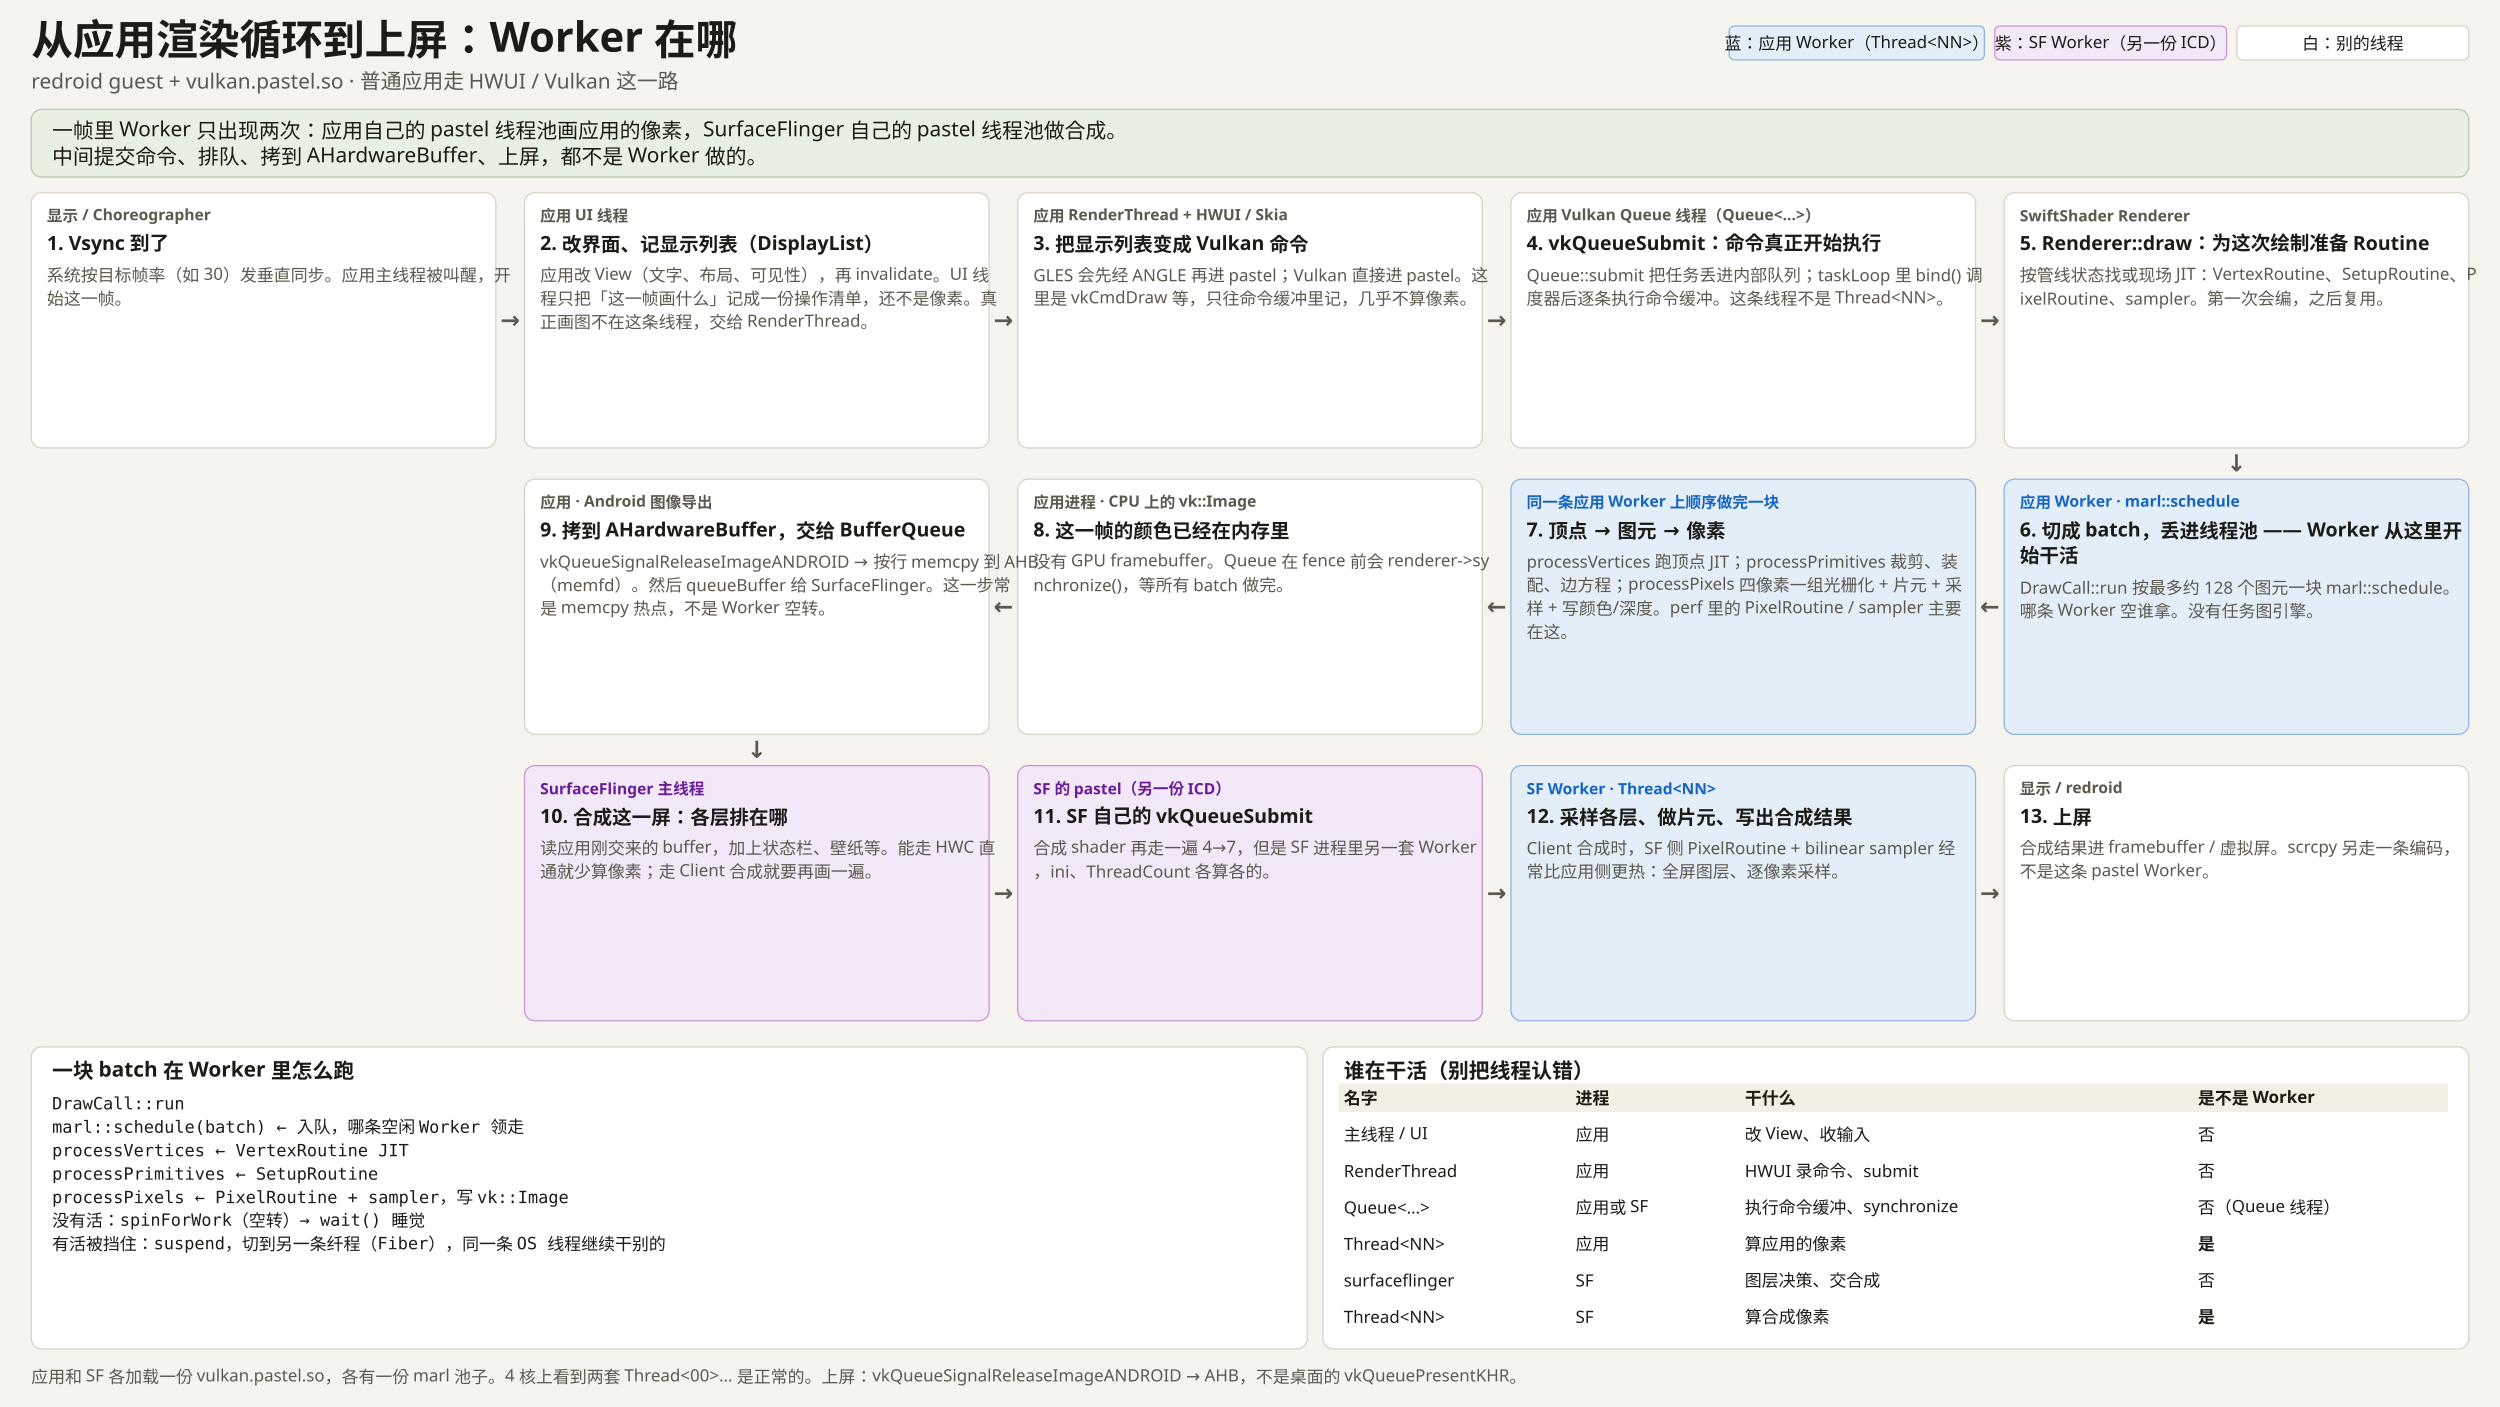
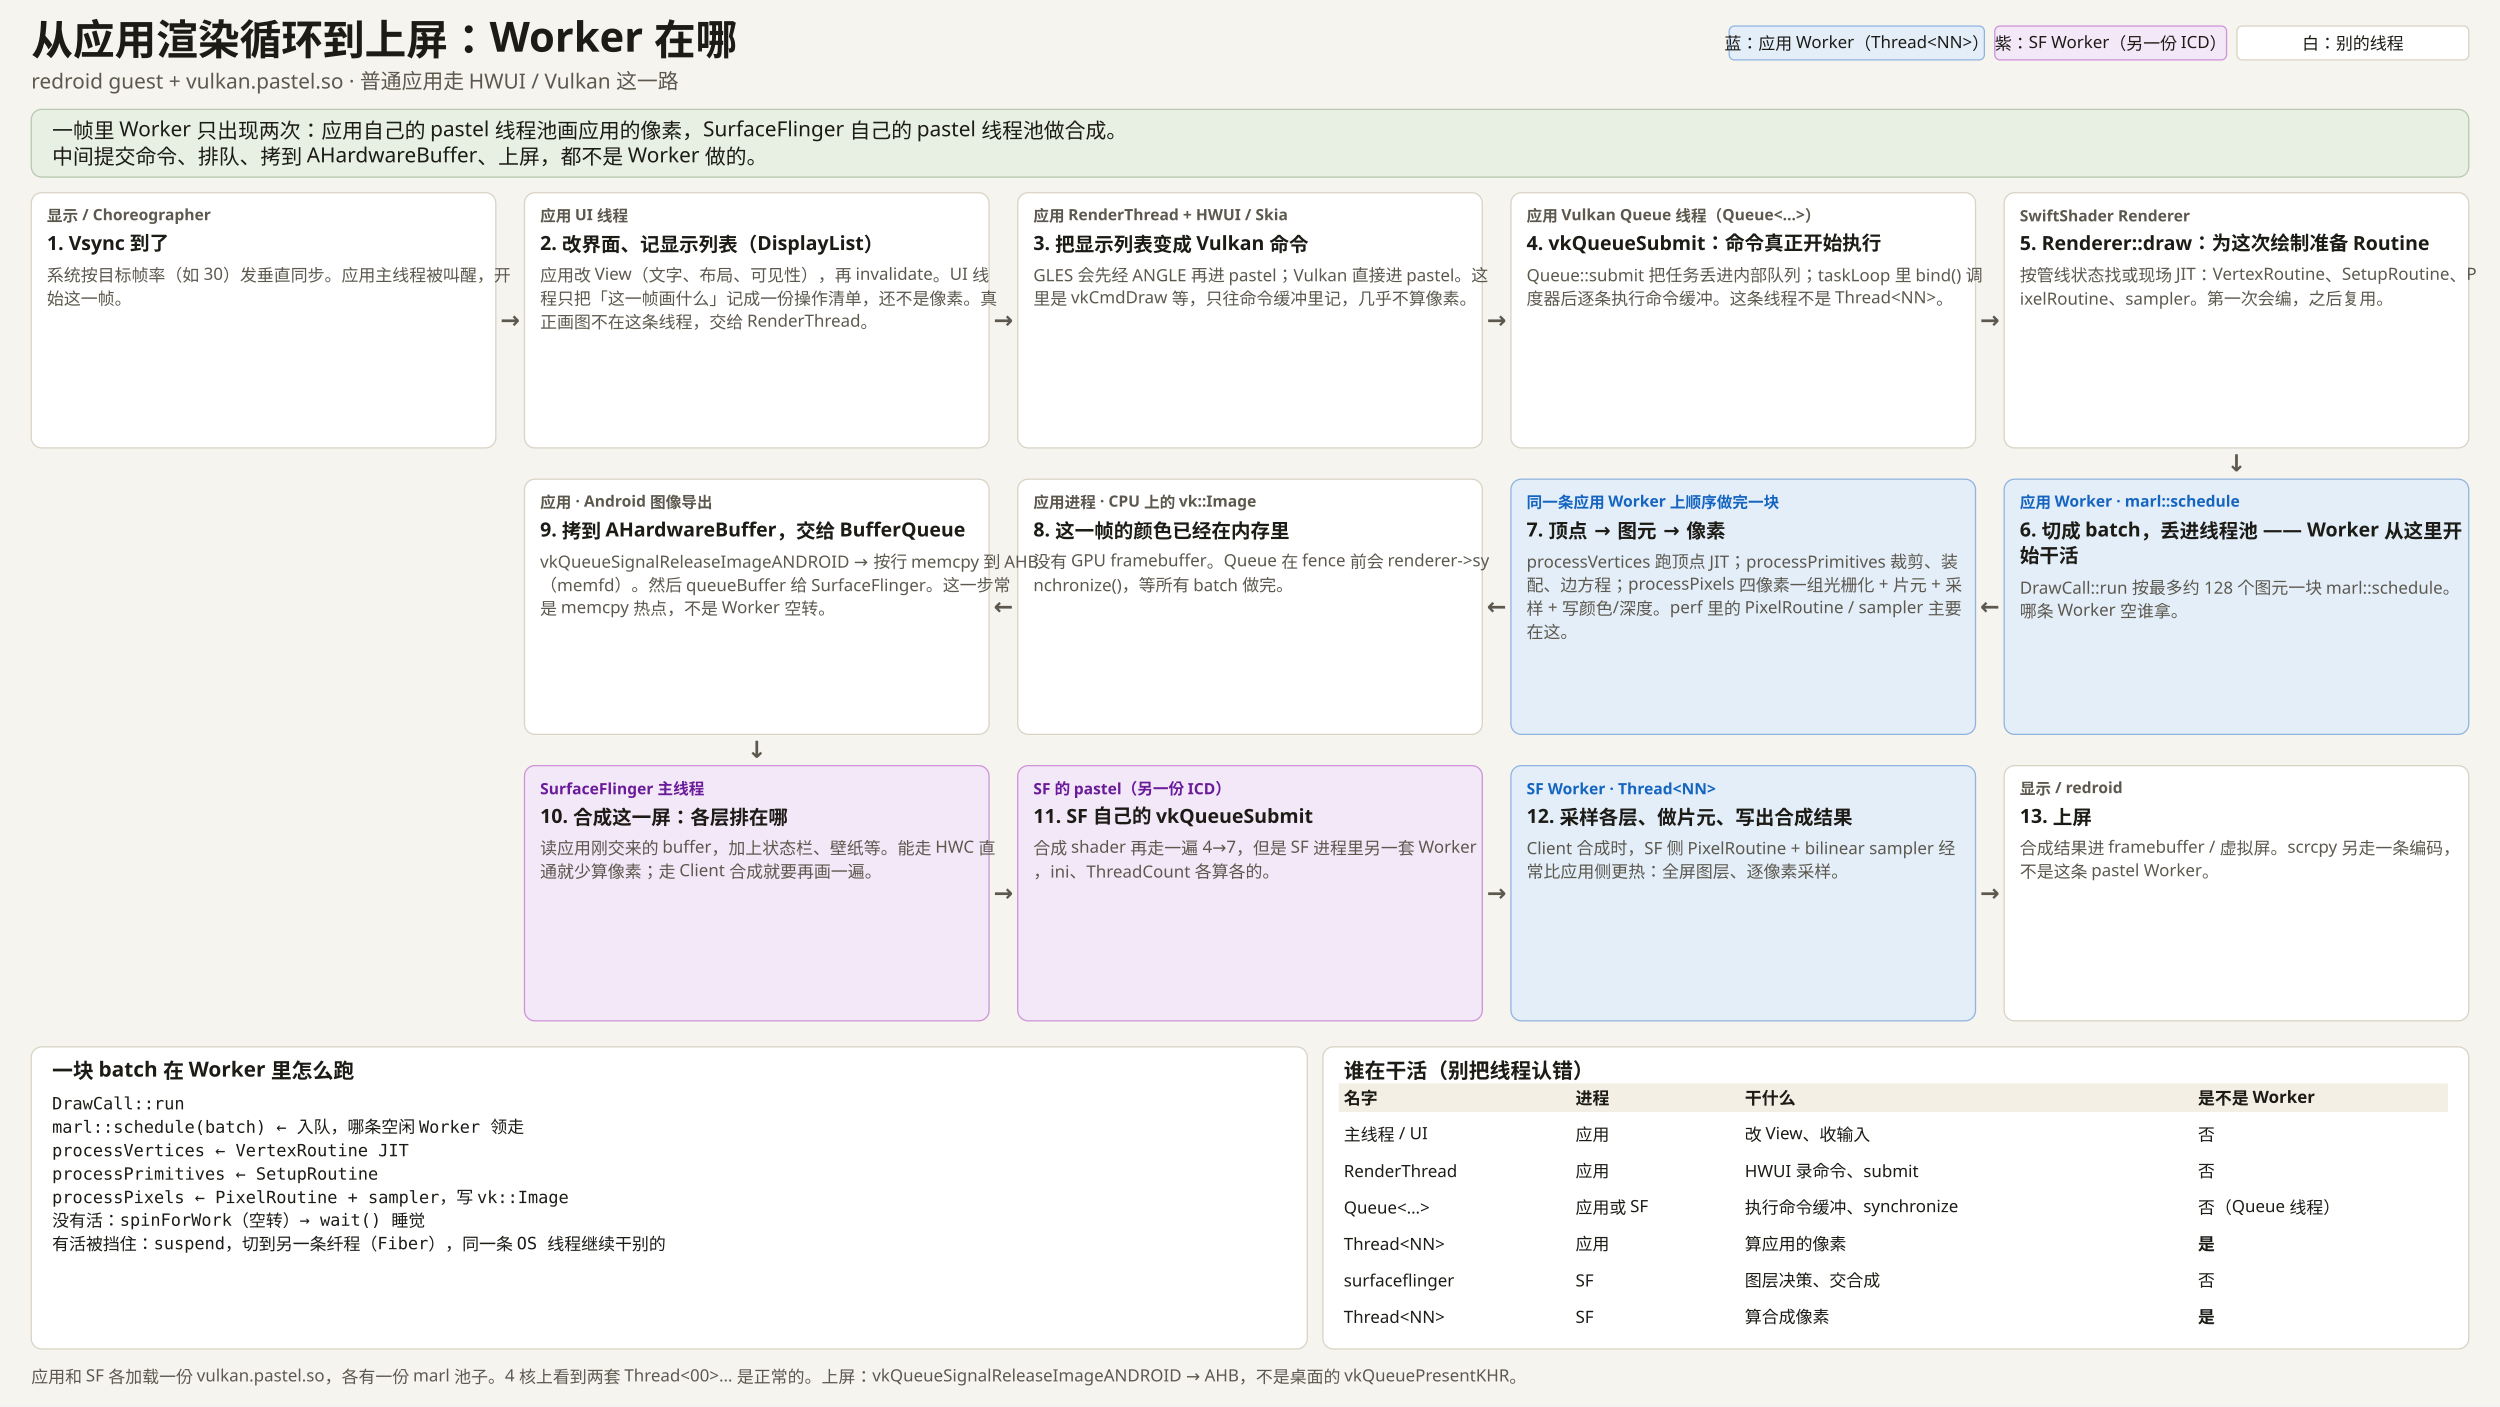
<svg xmlns="http://www.w3.org/2000/svg" viewBox="0 0 1920 1080" width="1920" height="1080" role="img">
  <rect width="1920" height="1080" fill="#f6f4ef" />
  <text x="24" y="42" font-family="sans-serif" font-size="32" font-weight="700" fill="#1c1b16">从应用渲染循环到上屏：Worker 在哪</text>
  <text x="24" y="68" font-family="sans-serif" font-size="16" fill="#5c584e">redroid guest + vulkan.pastel.so · 普通应用走 HWUI / Vulkan 这一路</text>
  <rect x="1328" y="20" width="196" height="26" rx="4" fill="#e3eef9" stroke="#90b4e0" />
  <text x="1426" y="38" text-anchor="middle" font-family="sans-serif" font-size="13" fill="#1c1b16">蓝：应用 Worker（Thread&lt;NN&gt;）</text>
  <rect x="1532" y="20" width="178" height="26" rx="4" fill="#f3e8f8" stroke="#ce93d8" />
  <text x="1621" y="38" text-anchor="middle" font-family="sans-serif" font-size="13" fill="#1c1b16">紫：SF Worker（另一份 ICD）</text>
  <rect x="1718" y="20" width="178" height="26" rx="4" fill="#ffffff" stroke="#d9d3c5" />
  <text x="1807" y="38" text-anchor="middle" font-family="sans-serif" font-size="13" fill="#1c1b16">白：别的线程</text>
  <rect x="24" y="84" width="1872" height="52" rx="8" fill="#e8f0e4" stroke="#b7c9b0" />
  <text x="40" y="106" font-family="sans-serif" font-size="16" fill="#1c1b16">一帧里 Worker 只出现两次：应用自己的 pastel 线程池画应用的像素，SurfaceFlinger 自己的 pastel 线程池做合成。</text>
  <text x="40" y="126" font-family="sans-serif" font-size="16" fill="#1c1b16">中间提交命令、排队、拷到 AHardwareBuffer、上屏，都不是 Worker 做的。</text>
  <rect x="24.0" y="148" width="356.8" height="196" rx="8" fill="#ffffff" stroke="#d9d3c5" />
  <text x="36.0" y="170" font-family="sans-serif" font-size="12" font-weight="700" fill="#5c584e">显示 / Choreographer</text>
  <text x="36.0" y="192" font-family="sans-serif" font-size="15" font-weight="700" fill="#1c1b16">1. Vsync 到了</text>
  <text x="36.0" y="216" font-family="sans-serif" font-size="13" fill="#5c584e">系统按目标帧率（如 30）发垂直同步。应用主线程被叫醒，开</text>
  <text x="36.0" y="234" font-family="sans-serif" font-size="13" fill="#5c584e">始这一帧。</text>
  <text x="391.8" y="252.0" text-anchor="middle" font-family="sans-serif" font-size="18" font-weight="700" fill="#5c584e">→</text>
  <rect x="402.8" y="148" width="356.8" height="196" rx="8" fill="#ffffff" stroke="#d9d3c5" />
  <text x="414.8" y="170" font-family="sans-serif" font-size="12" font-weight="700" fill="#5c584e">应用 UI 线程</text>
  <text x="414.8" y="192" font-family="sans-serif" font-size="15" font-weight="700" fill="#1c1b16">2. 改界面、记显示列表（DisplayList）</text>
  <text x="414.8" y="216" font-family="sans-serif" font-size="13" fill="#5c584e">应用改 View（文字、布局、可见性），再 invalidate。UI 线</text>
  <text x="414.8" y="234" font-family="sans-serif" font-size="13" fill="#5c584e">程只把「这一帧画什么」记成一份操作清单，还不是像素。真</text>
  <text x="414.8" y="252" font-family="sans-serif" font-size="13" fill="#5c584e">正画图不在这条线程，交给 RenderThread。</text>
  <text x="770.6" y="252.0" text-anchor="middle" font-family="sans-serif" font-size="18" font-weight="700" fill="#5c584e">→</text>
  <rect x="781.6" y="148" width="356.8" height="196" rx="8" fill="#ffffff" stroke="#d9d3c5" />
  <text x="793.6" y="170" font-family="sans-serif" font-size="12" font-weight="700" fill="#5c584e">应用 RenderThread + HWUI / Skia</text>
  <text x="793.6" y="192" font-family="sans-serif" font-size="15" font-weight="700" fill="#1c1b16">3. 把显示列表变成 Vulkan 命令</text>
  <text x="793.6" y="216" font-family="sans-serif" font-size="13" fill="#5c584e">GLES 会先经 ANGLE 再进 pastel；Vulkan 直接进 pastel。这</text>
  <text x="793.6" y="234" font-family="sans-serif" font-size="13" fill="#5c584e">里是 vkCmdDraw 等，只往命令缓冲里记，几乎不算像素。</text>
  <text x="1149.4" y="252.0" text-anchor="middle" font-family="sans-serif" font-size="18" font-weight="700" fill="#5c584e">→</text>
  <rect x="1160.4" y="148" width="356.8" height="196" rx="8" fill="#ffffff" stroke="#d9d3c5" />
  <text x="1172.4" y="170" font-family="sans-serif" font-size="12" font-weight="700" fill="#5c584e">应用 Vulkan Queue 线程（Queue&lt;…&gt;）</text>
  <text x="1172.4" y="192" font-family="sans-serif" font-size="15" font-weight="700" fill="#1c1b16">4. vkQueueSubmit：命令真正开始执行</text>
  <text x="1172.4" y="216" font-family="sans-serif" font-size="13" fill="#5c584e">Queue::submit 把任务丢进内部队列；taskLoop 里 bind() 调</text>
  <text x="1172.4" y="234" font-family="sans-serif" font-size="13" fill="#5c584e">度器后逐条执行命令缓冲。这条线程不是 Thread&lt;NN&gt;。</text>
  <text x="1528.2" y="252.0" text-anchor="middle" font-family="sans-serif" font-size="18" font-weight="700" fill="#5c584e">→</text>
  <rect x="1539.2" y="148" width="356.8" height="196" rx="8" fill="#ffffff" stroke="#d9d3c5" />
  <text x="1551.2" y="170" font-family="sans-serif" font-size="12" font-weight="700" fill="#5c584e">SwiftShader Renderer</text>
  <text x="1551.2" y="192" font-family="sans-serif" font-size="15" font-weight="700" fill="#1c1b16">5. Renderer::draw：为这次绘制准备 Routine</text>
  <text x="1551.2" y="216" font-family="sans-serif" font-size="13" fill="#5c584e">按管线状态找或现场 JIT：VertexRoutine、SetupRoutine、P</text>
  <text x="1551.2" y="234" font-family="sans-serif" font-size="13" fill="#5c584e">ixelRoutine、sampler。第一次会编，之后复用。</text>
  <text x="1717.6" y="362.0" text-anchor="middle" font-family="sans-serif" font-size="18" font-weight="700" fill="#5c584e">↓</text>
  <rect x="1539.2" y="368" width="356.8" height="196" rx="8" fill="#e3eef9" stroke="#90b4e0" />
  <text x="1551.2" y="390" font-family="sans-serif" font-size="12" font-weight="700" fill="#1565c0">应用 Worker · marl::schedule</text>
  <text x="1551.2" y="412" font-family="sans-serif" font-size="15" font-weight="700" fill="#1c1b16">6. 切成 batch，丢进线程池 —— Worker 从这里开</text>
  <text x="1551.2" y="432" font-family="sans-serif" font-size="15" font-weight="700" fill="#1c1b16">始干活</text>
  <text x="1551.2" y="456" font-family="sans-serif" font-size="13" fill="#5c584e">DrawCall::run 按最多约 128 个图元一块 marl::schedule。</text>
-   <text x="1551.2" y="474" font-family="sans-serif" font-size="13" fill="#5c584e">哪条 Worker 空谁拿。没有任务图引擎。</text>
+   <text x="1551.2" y="474" font-family="sans-serif" font-size="13" fill="#5c584e">哪条 Worker 空谁拿。</text>
  <rect x="1160.4" y="368" width="356.8" height="196" rx="8" fill="#e3eef9" stroke="#90b4e0" />
  <text x="1172.4" y="390" font-family="sans-serif" font-size="12" font-weight="700" fill="#1565c0">同一条应用 Worker 上顺序做完一块</text>
  <text x="1172.4" y="412" font-family="sans-serif" font-size="15" font-weight="700" fill="#1c1b16">7. 顶点 → 图元 → 像素</text>
  <text x="1172.4" y="436" font-family="sans-serif" font-size="13" fill="#5c584e">processVertices 跑顶点 JIT；processPrimitives 裁剪、装</text>
  <text x="1172.4" y="454" font-family="sans-serif" font-size="13" fill="#5c584e">配、边方程；processPixels 四像素一组光栅化 + 片元 + 采</text>
  <text x="1172.4" y="472" font-family="sans-serif" font-size="13" fill="#5c584e">样 + 写颜色/深度。perf 里的 PixelRoutine / sampler 主要</text>
  <text x="1172.4" y="490" font-family="sans-serif" font-size="13" fill="#5c584e">在这。</text>
  <rect x="781.6" y="368" width="356.8" height="196" rx="8" fill="#ffffff" stroke="#d9d3c5" />
  <text x="793.6" y="390" font-family="sans-serif" font-size="12" font-weight="700" fill="#5c584e">应用进程 · CPU 上的 vk::Image</text>
  <text x="793.6" y="412" font-family="sans-serif" font-size="15" font-weight="700" fill="#1c1b16">8. 这一帧的颜色已经在内存里</text>
  <text x="793.6" y="436" font-family="sans-serif" font-size="13" fill="#5c584e">没有 GPU framebuffer。Queue 在 fence 前会 renderer-&gt;sy</text>
  <text x="793.6" y="454" font-family="sans-serif" font-size="13" fill="#5c584e">nchronize()，等所有 batch 做完。</text>
  <rect x="402.8" y="368" width="356.8" height="196" rx="8" fill="#ffffff" stroke="#d9d3c5" />
  <text x="414.8" y="390" font-family="sans-serif" font-size="12" font-weight="700" fill="#5c584e">应用 · Android 图像导出</text>
  <text x="414.8" y="412" font-family="sans-serif" font-size="15" font-weight="700" fill="#1c1b16">9. 拷到 AHardwareBuffer，交给 BufferQueue</text>
  <text x="414.8" y="436" font-family="sans-serif" font-size="13" fill="#5c584e">vkQueueSignalReleaseImageANDROID → 按行 memcpy 到 AHB</text>
  <text x="414.8" y="454" font-family="sans-serif" font-size="13" fill="#5c584e">（memfd）。然后 queueBuffer 给 SurfaceFlinger。这一步常</text>
  <text x="414.8" y="472" font-family="sans-serif" font-size="13" fill="#5c584e">是 memcpy 热点，不是 Worker 空转。</text>
  <text x="1528.2" y="472.0" text-anchor="middle" font-family="sans-serif" font-size="18" font-weight="700" fill="#5c584e">←</text>
  <text x="1149.4" y="472.0" text-anchor="middle" font-family="sans-serif" font-size="18" font-weight="700" fill="#5c584e">←</text>
  <text x="770.6" y="472.0" text-anchor="middle" font-family="sans-serif" font-size="18" font-weight="700" fill="#5c584e">←</text>
  <text x="581.2" y="582.0" text-anchor="middle" font-family="sans-serif" font-size="18" font-weight="700" fill="#5c584e">↓</text>
  <rect x="402.8" y="588" width="356.8" height="196" rx="8" fill="#f3e8f8" stroke="#ce93d8" />
  <text x="414.8" y="610" font-family="sans-serif" font-size="12" font-weight="700" fill="#6a1b9a">SurfaceFlinger 主线程</text>
  <text x="414.8" y="632" font-family="sans-serif" font-size="15" font-weight="700" fill="#1c1b16">10. 合成这一屏：各层排在哪</text>
  <text x="414.8" y="656" font-family="sans-serif" font-size="13" fill="#5c584e">读应用刚交来的 buffer，加上状态栏、壁纸等。能走 HWC 直</text>
  <text x="414.8" y="674" font-family="sans-serif" font-size="13" fill="#5c584e">通就少算像素；走 Client 合成就要再画一遍。</text>
  <text x="770.6" y="692.0" text-anchor="middle" font-family="sans-serif" font-size="18" font-weight="700" fill="#5c584e">→</text>
  <rect x="781.6" y="588" width="356.8" height="196" rx="8" fill="#f3e8f8" stroke="#ce93d8" />
  <text x="793.6" y="610" font-family="sans-serif" font-size="12" font-weight="700" fill="#6a1b9a">SF 的 pastel（另一份 ICD）</text>
  <text x="793.6" y="632" font-family="sans-serif" font-size="15" font-weight="700" fill="#1c1b16">11. SF 自己的 vkQueueSubmit</text>
  <text x="793.6" y="656" font-family="sans-serif" font-size="13" fill="#5c584e">合成 shader 再走一遍 4→7，但是 SF 进程里另一套 Worker</text>
  <text x="793.6" y="674" font-family="sans-serif" font-size="13" fill="#5c584e">，ini、ThreadCount 各算各的。</text>
  <text x="1149.4" y="692.0" text-anchor="middle" font-family="sans-serif" font-size="18" font-weight="700" fill="#5c584e">→</text>
  <rect x="1160.4" y="588" width="356.8" height="196" rx="8" fill="#e3eef9" stroke="#90b4e0" />
  <text x="1172.4" y="610" font-family="sans-serif" font-size="12" font-weight="700" fill="#1565c0">SF Worker · Thread&lt;NN&gt;</text>
  <text x="1172.4" y="632" font-family="sans-serif" font-size="15" font-weight="700" fill="#1c1b16">12. 采样各层、做片元、写出合成结果</text>
  <text x="1172.4" y="656" font-family="sans-serif" font-size="13" fill="#5c584e">Client 合成时，SF 侧 PixelRoutine + bilinear sampler 经</text>
  <text x="1172.4" y="674" font-family="sans-serif" font-size="13" fill="#5c584e">常比应用侧更热：全屏图层、逐像素采样。</text>
  <text x="1528.2" y="692.0" text-anchor="middle" font-family="sans-serif" font-size="18" font-weight="700" fill="#5c584e">→</text>
  <rect x="1539.2" y="588" width="356.8" height="196" rx="8" fill="#ffffff" stroke="#d9d3c5" />
  <text x="1551.2" y="610" font-family="sans-serif" font-size="12" font-weight="700" fill="#5c584e">显示 / redroid</text>
  <text x="1551.2" y="632" font-family="sans-serif" font-size="15" font-weight="700" fill="#1c1b16">13. 上屏</text>
  <text x="1551.2" y="656" font-family="sans-serif" font-size="13" fill="#5c584e">合成结果进 framebuffer / 虚拟屏。scrcpy 另走一条编码，</text>
  <text x="1551.2" y="674" font-family="sans-serif" font-size="13" fill="#5c584e">不是这条 pastel Worker。</text>
  <rect x="24" y="804" width="980" height="232" rx="8" fill="#ffffff" stroke="#d9d3c5" />
  <text x="40" y="828" font-family="sans-serif" font-size="16" font-weight="700" fill="#1c1b16">一块 batch 在 Worker 里怎么跑</text>
  <text x="40" y="852" font-family="monospace" font-size="13" fill="#1c1b16">DrawCall::run</text>
  <text x="40" y="870" font-family="monospace" font-size="13" fill="#1c1b16">  marl::schedule(batch)     ← 入队，哪条空闲 Worker 领走</text>
  <text x="40" y="888" font-family="monospace" font-size="13" fill="#1c1b16">    processVertices         ← VertexRoutine JIT</text>
  <text x="40" y="906" font-family="monospace" font-size="13" fill="#1c1b16">    processPrimitives       ← SetupRoutine</text>
  <text x="40" y="924" font-family="monospace" font-size="13" fill="#1c1b16">    processPixels           ← PixelRoutine + sampler，写 vk::Image</text>
  <text x="40" y="942" font-family="monospace" font-size="13" fill="#1c1b16">没有活：spinForWork（空转）→ wait() 睡觉</text>
  <text x="40" y="960" font-family="monospace" font-size="13" fill="#1c1b16">有活被挡住：suspend，切到另一条纤程（Fiber），同一条 OS 线程继续干别的</text>
  <rect x="1016" y="804" width="880" height="232" rx="8" fill="#ffffff" stroke="#d9d3c5" />
  <text x="1032" y="828" font-family="sans-serif" font-size="16" font-weight="700" fill="#1c1b16">谁在干活（别把线程认错）</text>
  <rect x="1028" y="832" width="852" height="22" fill="#f3efe4" />
  <text x="1032" y="848" font-family="sans-serif" font-size="13" font-weight="700" fill="#1c1b16">名字</text>
  <text x="1210" y="848" font-family="sans-serif" font-size="13" font-weight="700" fill="#1c1b16">进程</text>
  <text x="1340" y="848" font-family="sans-serif" font-size="13" font-weight="700" fill="#1c1b16">干什么</text>
  <text x="1688" y="848" font-family="sans-serif" font-size="13" font-weight="700" fill="#1c1b16">是不是 Worker</text>
  <text x="1032" y="876" font-family="sans-serif" font-size="13" font-weight="400" fill="#1c1b16">主线程 / UI</text>
  <text x="1210" y="876" font-family="sans-serif" font-size="13" font-weight="400" fill="#1c1b16">应用</text>
  <text x="1340" y="876" font-family="sans-serif" font-size="13" font-weight="400" fill="#1c1b16">改 View、收输入</text>
  <text x="1688" y="876" font-family="sans-serif" font-size="13" font-weight="400" fill="#1c1b16">否</text>
  <text x="1032" y="904" font-family="sans-serif" font-size="13" font-weight="400" fill="#1c1b16">RenderThread</text>
  <text x="1210" y="904" font-family="sans-serif" font-size="13" font-weight="400" fill="#1c1b16">应用</text>
  <text x="1340" y="904" font-family="sans-serif" font-size="13" font-weight="400" fill="#1c1b16">HWUI 录命令、submit</text>
  <text x="1688" y="904" font-family="sans-serif" font-size="13" font-weight="400" fill="#1c1b16">否</text>
  <text x="1032" y="932" font-family="sans-serif" font-size="13" font-weight="400" fill="#1c1b16">Queue&lt;…&gt;</text>
  <text x="1210" y="932" font-family="sans-serif" font-size="13" font-weight="400" fill="#1c1b16">应用或 SF</text>
  <text x="1340" y="932" font-family="sans-serif" font-size="13" font-weight="400" fill="#1c1b16">执行命令缓冲、synchronize</text>
  <text x="1688" y="932" font-family="sans-serif" font-size="13" font-weight="400" fill="#1c1b16">否（Queue 线程）</text>
  <text x="1032" y="960" font-family="sans-serif" font-size="13" font-weight="400" fill="#1c1b16">Thread&lt;NN&gt;</text>
  <text x="1210" y="960" font-family="sans-serif" font-size="13" font-weight="400" fill="#1c1b16">应用</text>
  <text x="1340" y="960" font-family="sans-serif" font-size="13" font-weight="400" fill="#1c1b16">算应用的像素</text>
  <text x="1688" y="960" font-family="sans-serif" font-size="13" font-weight="700" fill="#1c1b16">是</text>
  <text x="1032" y="988" font-family="sans-serif" font-size="13" font-weight="400" fill="#1c1b16">surfaceflinger</text>
  <text x="1210" y="988" font-family="sans-serif" font-size="13" font-weight="400" fill="#1c1b16">SF</text>
  <text x="1340" y="988" font-family="sans-serif" font-size="13" font-weight="400" fill="#1c1b16">图层决策、交合成</text>
  <text x="1688" y="988" font-family="sans-serif" font-size="13" font-weight="400" fill="#1c1b16">否</text>
  <text x="1032" y="1016" font-family="sans-serif" font-size="13" font-weight="400" fill="#1c1b16">Thread&lt;NN&gt;</text>
  <text x="1210" y="1016" font-family="sans-serif" font-size="13" font-weight="400" fill="#1c1b16">SF</text>
  <text x="1340" y="1016" font-family="sans-serif" font-size="13" font-weight="400" fill="#1c1b16">算合成像素</text>
  <text x="1688" y="1016" font-family="sans-serif" font-size="13" font-weight="700" fill="#1c1b16">是</text>
  <text x="24" y="1062" font-family="sans-serif" font-size="13" fill="#5c584e">应用和 SF 各加载一份 vulkan.pastel.so，各有一份 marl 池子。4 核上看到两套 Thread&lt;00&gt;… 是正常的。上屏：vkQueueSignalReleaseImageANDROID → AHB，不是桌面的 vkQueuePresentKHR。</text>
</svg>
